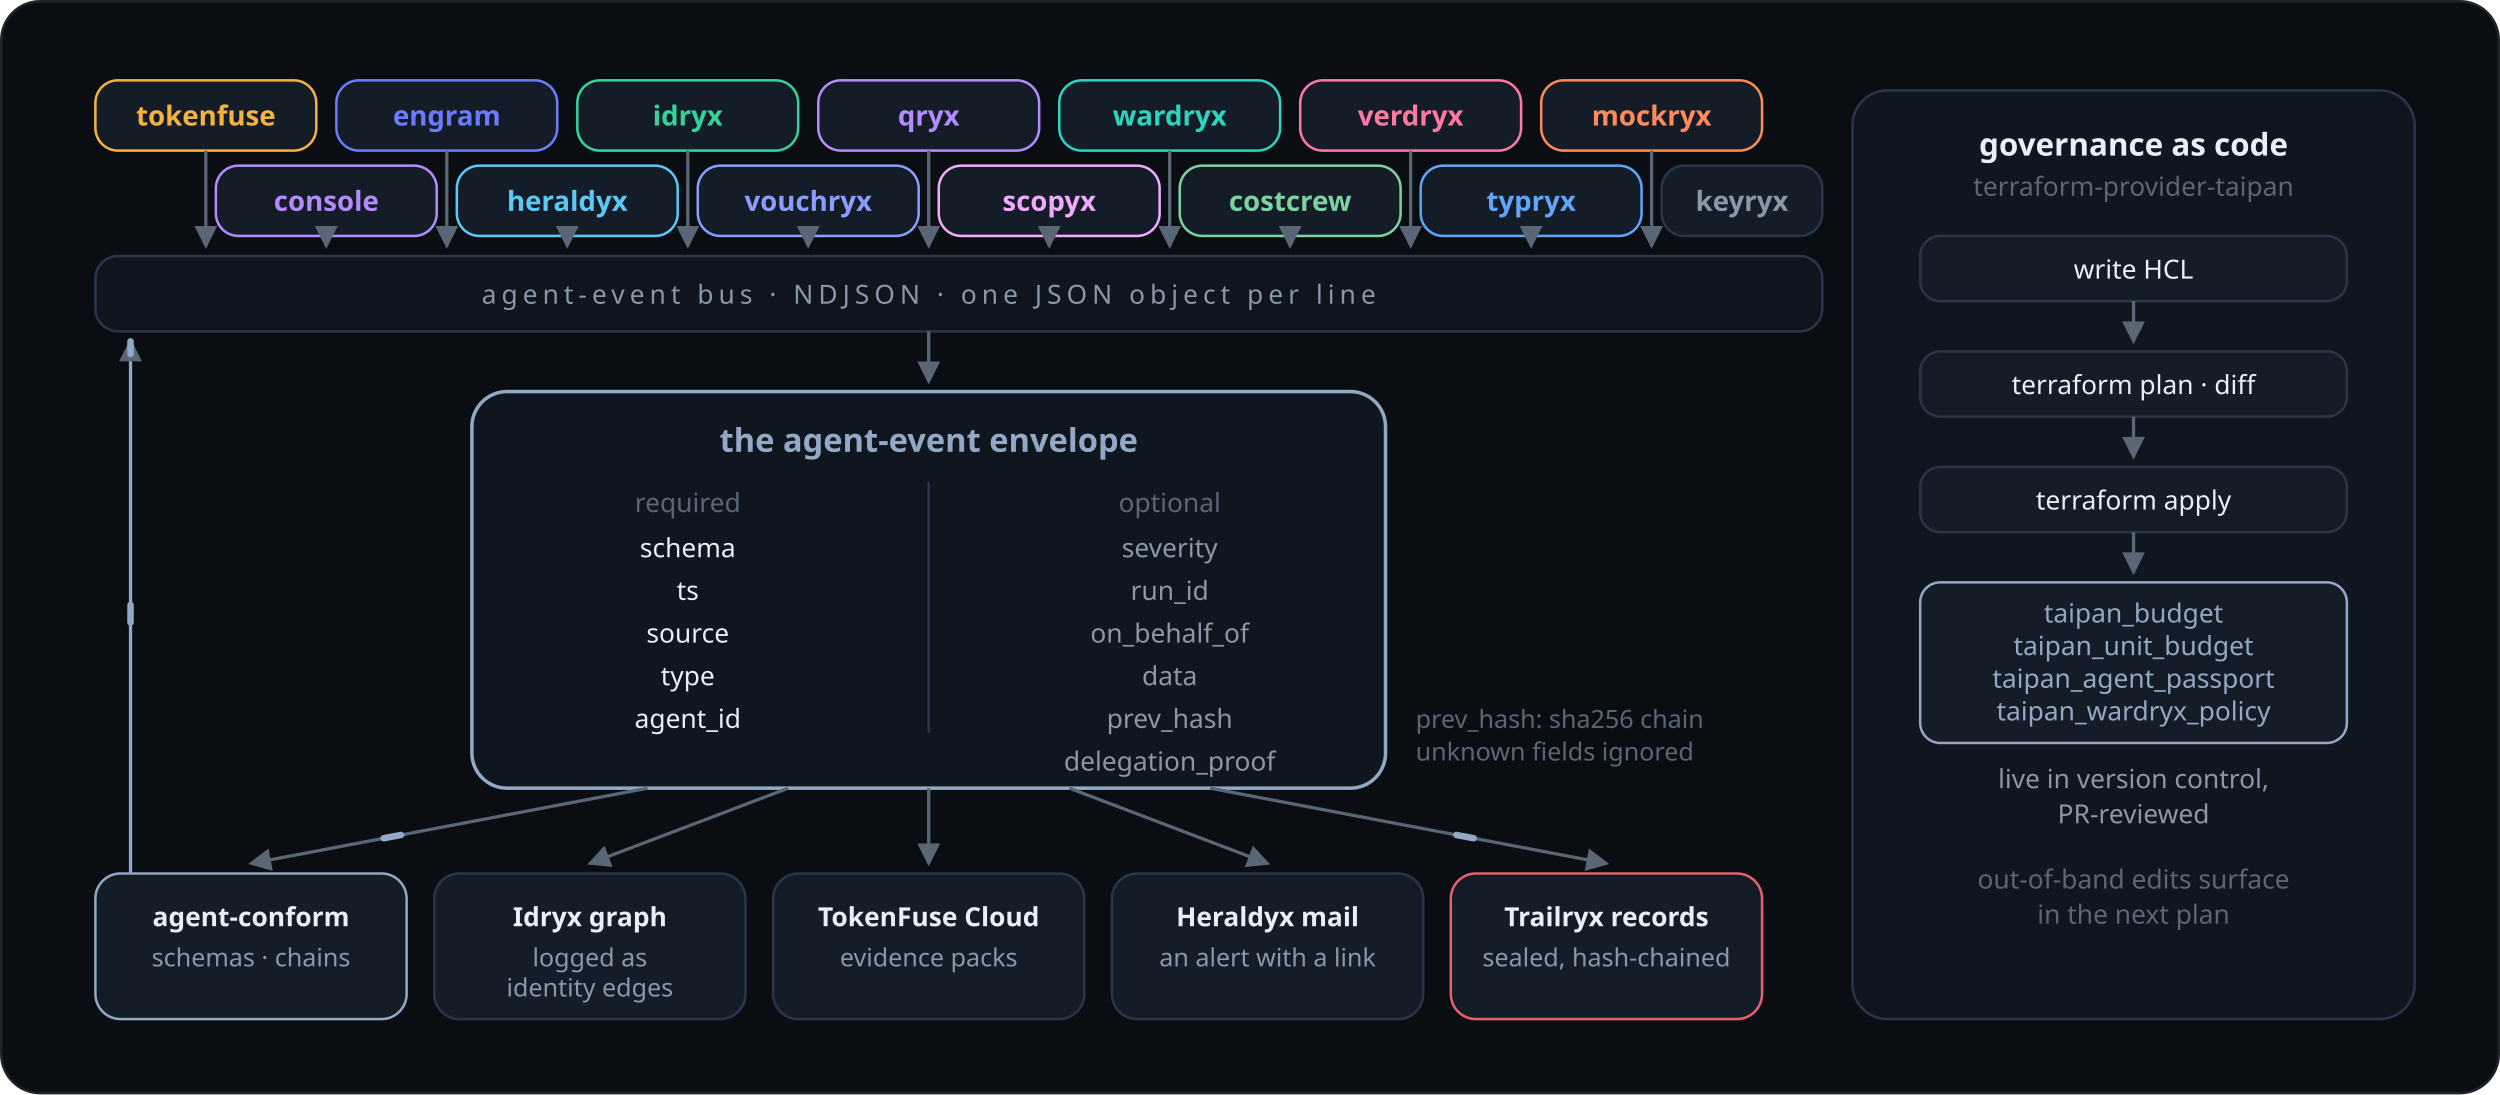
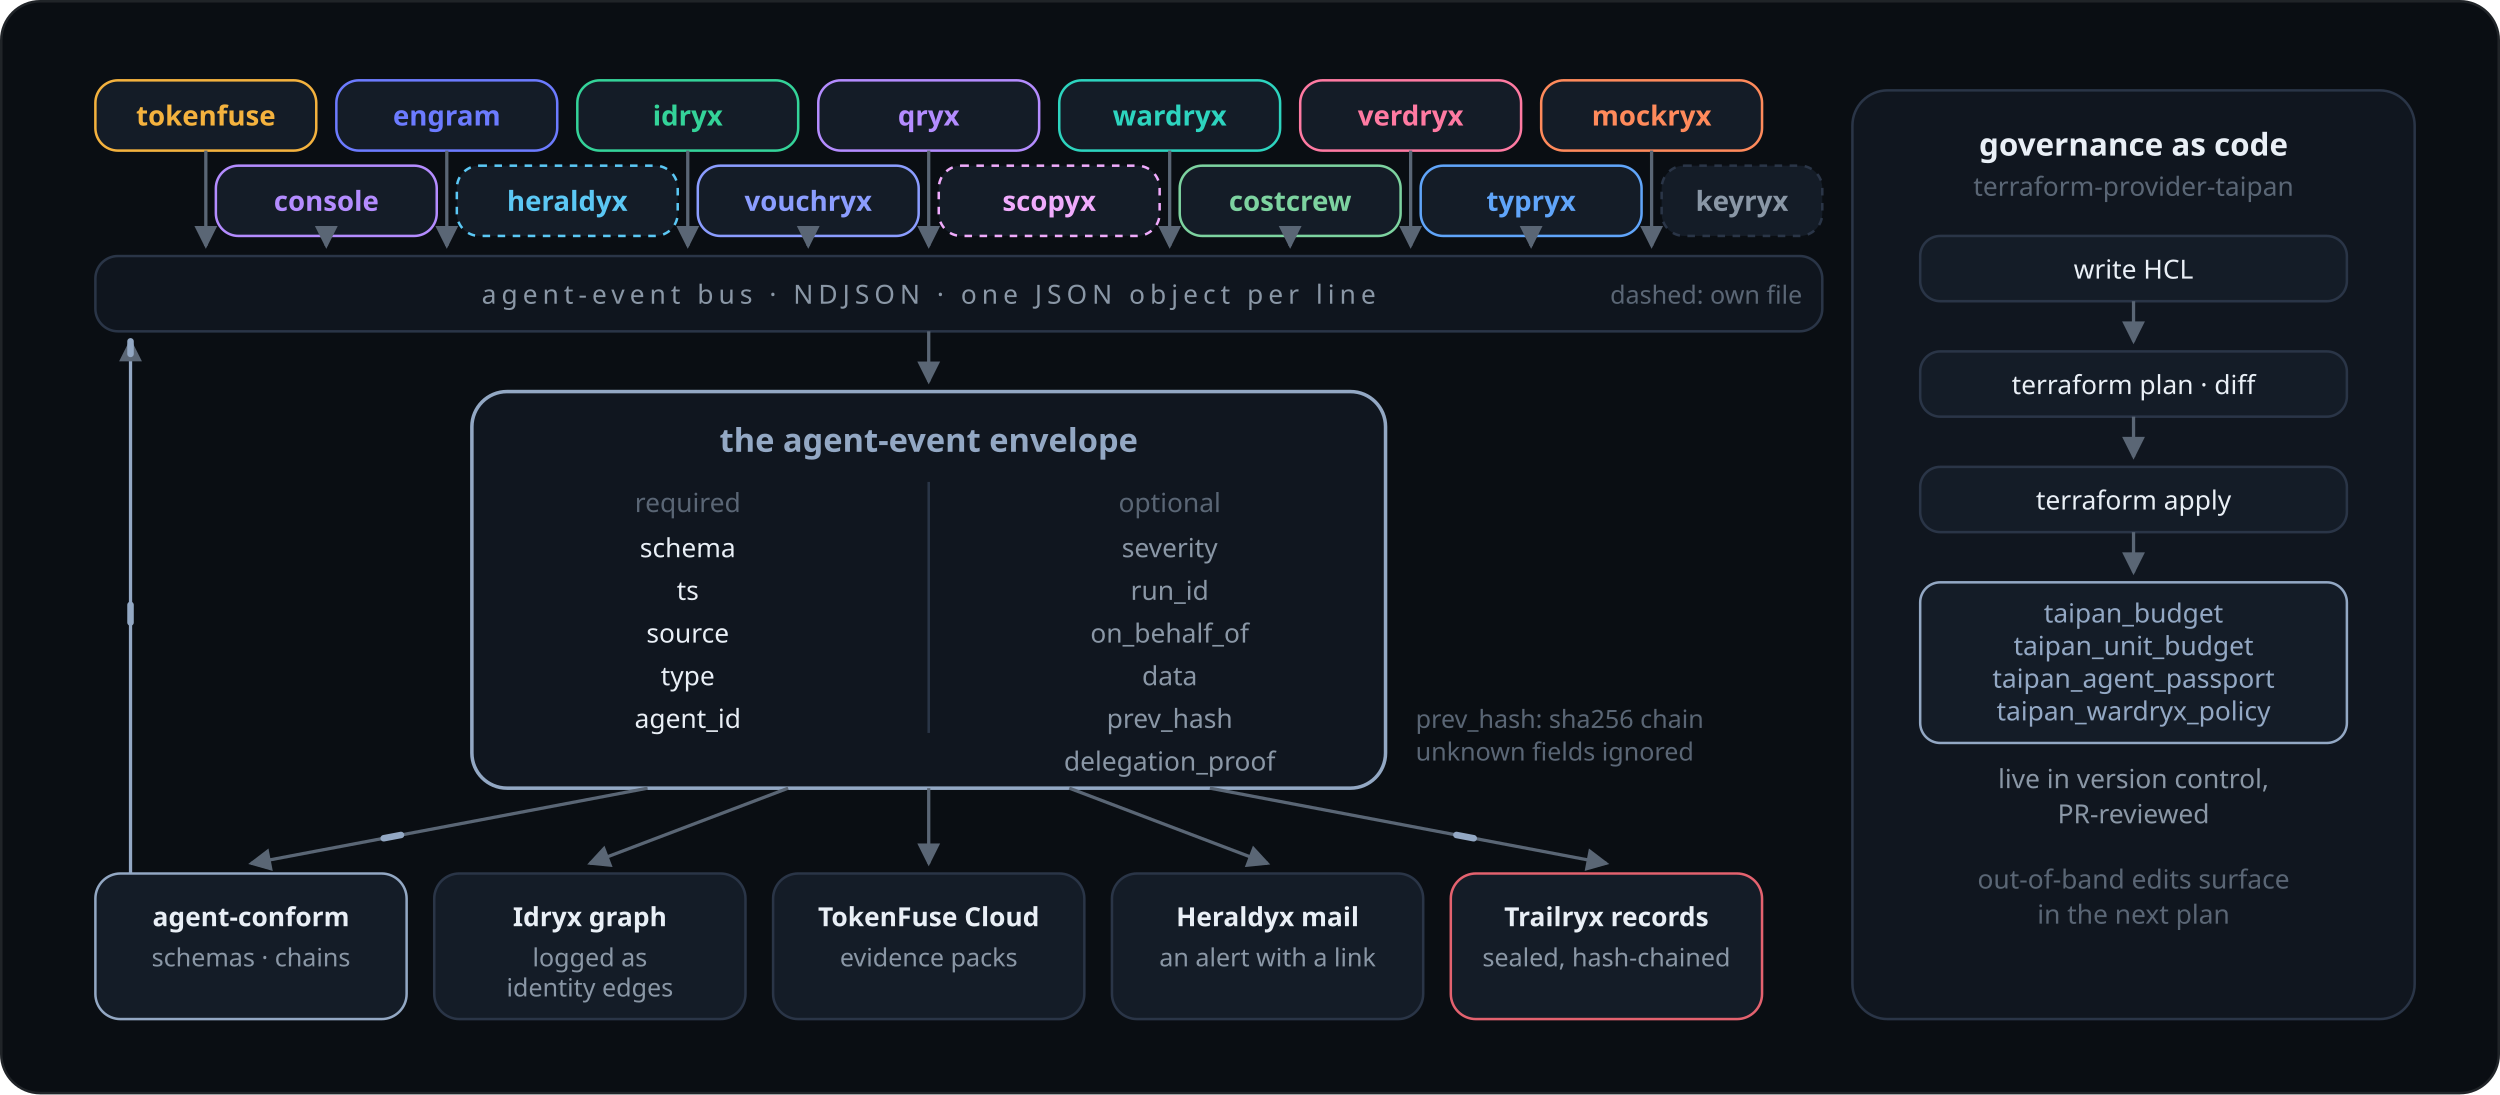
- <svg xmlns="http://www.w3.org/2000/svg" viewBox="-18 -18 996 436" width="996" height="436" role="img" aria-label="Platform: fifteen registered sources write one envelope onto one NDJSON bus, and five consumers read it back">
+ <svg xmlns="http://www.w3.org/2000/svg" viewBox="-18 -18 996 436" width="996" height="436" role="img" aria-label="Platform: fifteen registered sources write one envelope, twelve of them onto one NDJSON bus, and five consumers read it back">
  <style>@media (prefers-reduced-motion: reduce){.rd-anim{display:none}}</style>
  <rect x="-18" y="-18" width="996" height="436" rx="16" fill="#0A0E13" />
  <rect x="-17.5" y="-17.5" width="995" height="435" rx="15.5" fill="none" stroke="rgba(255,255,255,.09)" />
  <defs>
    <marker id="ap" viewBox="0 0 8 8" refX="7" refY="4" markerWidth="7" markerHeight="7" orient="auto">
      <path d="M0 0 L8 4 L0 8 z" fill="#5A6675" />
    </marker>
  </defs>
  <g font-family="ui-monospace,Menlo" text-anchor="middle">
    <g font-size="11" font-weight="700">
      <rect x="20" y="14" width="88" height="28" rx="9" fill="#141C27" stroke="#F4B23E" />
      <text x="64" y="32" fill="#F4B23E">tokenfuse</text>
      <rect x="116" y="14" width="88" height="28" rx="9" fill="#141C27" stroke="#6C7BFF" />
      <text x="160" y="32" fill="#6C7BFF">engram</text>
      <rect x="212" y="14" width="88" height="28" rx="9" fill="#141C27" stroke="#34D399" />
      <text x="256" y="32" fill="#34D399">idryx</text>
      <rect x="308" y="14" width="88" height="28" rx="9" fill="#141C27" stroke="#B48CFF" />
      <text x="352" y="32" fill="#B48CFF">qryx</text>
      <rect x="404" y="14" width="88" height="28" rx="9" fill="#141C27" stroke="#2DD4BF" />
      <text x="448" y="32" fill="#2DD4BF">wardryx</text>
      <rect x="500" y="14" width="88" height="28" rx="9" fill="#141C27" stroke="#FF7AA2" />
      <text x="544" y="32" fill="#FF7AA2">verdryx</text>
      <rect x="596" y="14" width="88" height="28" rx="9" fill="#141C27" stroke="#FF8A5B" />
      <text x="640" y="32" fill="#FF8A5B">mockryx</text>
      <rect x="68" y="48" width="88" height="28" rx="9" fill="#141C27" stroke="#B48CFF" />
      <text x="112" y="66" fill="#B48CFF">console</text>
-       <rect x="164" y="48" width="88" height="28" rx="9" fill="#141C27" stroke="#5BC8F5" />
+       <rect x="164" y="48" width="88" height="28" rx="9" fill="#141C27" stroke="#5BC8F5" stroke-dasharray="3 3" />
      <text x="208" y="66" fill="#5BC8F5">heraldyx</text>
      <rect x="260" y="48" width="88" height="28" rx="9" fill="#141C27" stroke="#8B9DFF" />
      <text x="304" y="66" fill="#8B9DFF">vouchryx</text>
-       <rect x="356" y="48" width="88" height="28" rx="9" fill="#141C27" stroke="#F0ABFC" />
+       <rect x="356" y="48" width="88" height="28" rx="9" fill="#141C27" stroke="#F0ABFC" stroke-dasharray="3 3" />
      <text x="400" y="66" fill="#F0ABFC">scopyx</text>
      <rect x="452" y="48" width="88" height="28" rx="9" fill="#141C27" stroke="#7DD3A0" />
      <text x="496" y="66" fill="#7DD3A0">costcrew</text>
      <rect x="548" y="48" width="88" height="28" rx="9" fill="#141C27" stroke="#60A5FA" />
      <text x="592" y="66" fill="#60A5FA">typryx</text>
-       <rect x="644" y="48" width="64" height="28" rx="9" fill="#141C27" stroke="#2a3547" />
+       <rect x="644" y="48" width="64" height="28" rx="9" fill="#141C27" stroke="#2a3547" stroke-dasharray="3 3" />
      <text x="676" y="66" fill="#8A97A6">keyryx</text>
    </g>
    <rect x="20" y="84" width="688" height="30" rx="9" fill="#0F151E" stroke="#2a3547" />
    <text x="352" y="103" fill="#8A97A6" font-size="10.5" letter-spacing="2">agent-event bus · NDJSON · one JSON object per line</text>
+     <text x="700" y="103" fill="#5A6675" font-size="10" text-anchor="end">dashed: own file</text>
    <rect x="170" y="138" width="364" height="158" rx="14" fill="#10161F" stroke="#93A8C4" stroke-width="1.4" />
    <rect x="170" y="138" width="364" height="158" rx="14" fill="none" stroke="#0A0E13" stroke-width="1.6" class="rd-anim" opacity="0">
      <animate attributeName="opacity" values="0;.55;0" dur="3.4s" repeatCount="indefinite" />
    </rect>
    <text x="352" y="162" fill="#93A8C4" font-size="13" font-weight="700">the agent-event envelope</text>
    <line x1="352" y1="174" x2="352" y2="274" stroke="#2a3547" />
    <text x="256" y="186" fill="#5A6675" font-size="10.5">required</text>
    <text x="448" y="186" fill="#5A6675" font-size="10.5">optional</text>
    <g font-size="10.5" fill="#E9EFF6">
      <text x="256" y="204">schema</text>
      <text x="256" y="221">ts</text>
      <text x="256" y="238">source</text>
      <text x="256" y="255">type</text>
      <text x="256" y="272">agent_id</text>
    </g>
    <g font-size="10.5" fill="#8A97A6">
      <text x="448" y="204">severity</text>
      <text x="448" y="221">run_id</text>
      <text x="448" y="238">on_behalf_of</text>
      <text x="448" y="255">data</text>
      <text x="448" y="272">prev_hash</text>
      <text x="448" y="289">delegation_proof</text>
    </g>
    <g fill="#5A6675" font-size="10" text-anchor="start">
      <text x="546" y="272">prev_hash: sha256 chain</text>
      <text x="546" y="285">unknown fields ignored</text>
    </g>
    <g font-size="10.5" font-weight="700">
      <rect x="20" y="330" width="124" height="58" rx="10" fill="#141C27" stroke="#93A8C4" />
      <text x="82" y="351" fill="#E9EFF6">agent-conform</text>
      <rect x="155" y="330" width="124" height="58" rx="10" fill="#141C27" stroke="#2a3547" />
      <text x="217" y="351" fill="#E9EFF6">Idryx graph</text>
      <rect x="290" y="330" width="124" height="58" rx="10" fill="#141C27" stroke="#2a3547" />
      <text x="352" y="351" fill="#E9EFF6">TokenFuse Cloud</text>
      <rect x="425" y="330" width="124" height="58" rx="10" fill="#141C27" stroke="#2a3547" />
      <text x="487" y="351" fill="#E9EFF6">Heraldyx mail</text>
      <rect x="560" y="330" width="124" height="58" rx="10" fill="#141C27" stroke="#E4626F" />
      <text x="622" y="351" fill="#E9EFF6">Trailryx records</text>
    </g>
    <g font-size="10" fill="#8A97A6">
      <text x="82" y="367">schemas · chains</text>
      <text x="217" y="367">logged as</text>
      <text x="217" y="379">identity edges</text>
      <text x="352" y="367">evidence packs</text>
      <text x="487" y="367">an alert with a link</text>
      <text x="622" y="367">sealed, hash-chained</text>
    </g>
    <rect x="720" y="18" width="224" height="370" rx="14" fill="#10161F" stroke="#2a3547" />
    <text x="832" y="44" fill="#E9EFF6" font-size="12.5" font-weight="700">governance as code</text>
    <text x="832" y="60" fill="#5A6675" font-size="10.5">terraform-provider-taipan</text>
    <g font-size="10.5">
      <rect x="747" y="76" width="170" height="26" rx="8" fill="#141C27" stroke="#2a3547" />
      <text x="832" y="93" fill="#E9EFF6">write HCL</text>
      <rect x="747" y="122" width="170" height="26" rx="8" fill="#141C27" stroke="#2a3547" />
      <text x="832" y="139" fill="#E9EFF6">terraform plan · diff</text>
      <rect x="747" y="168" width="170" height="26" rx="8" fill="#141C27" stroke="#2a3547" />
      <text x="832" y="185" fill="#E9EFF6">terraform apply</text>
    </g>
    <rect x="747" y="214" width="170" height="64" rx="8" fill="#141C27" stroke="#93A8C4" />
    <g font-size="10.5" fill="#93A8C4">
      <text x="832" y="230">taipan_budget</text>
      <text x="832" y="243">taipan_unit_budget</text>
      <text x="832" y="256">taipan_agent_passport</text>
      <text x="832" y="269">taipan_wardryx_policy</text>
    </g>
    <text x="832" y="296" fill="#8A97A6" font-size="10.5">live in version control,</text>
    <text x="832" y="310" fill="#8A97A6" font-size="10.5">PR-reviewed</text>
    <text x="832" y="336" fill="#5A6675" font-size="10.5">out-of-band edits surface</text>
    <text x="832" y="350" fill="#5A6675" font-size="10.5">in the next plan</text>
  </g>
  <g stroke="#5A6675" stroke-width="1.3" class="flow">
    <line x1="64" y1="42" x2="64" y2="80" marker-end="url(#ap)" />
    <line x1="160" y1="42" x2="160" y2="80" marker-end="url(#ap)" />
    <line x1="256" y1="42" x2="256" y2="80" marker-end="url(#ap)" />
    <line x1="352" y1="42" x2="352" y2="80" marker-end="url(#ap)" />
    <line x1="448" y1="42" x2="448" y2="80" marker-end="url(#ap)" />
    <line x1="544" y1="42" x2="544" y2="80" marker-end="url(#ap)" />
    <line x1="640" y1="42" x2="640" y2="80" marker-end="url(#ap)" />
    <line x1="112" y1="76" x2="112" y2="80" marker-end="url(#ap)" />
-     <line x1="208" y1="76" x2="208" y2="80" marker-end="url(#ap)" />
    <line x1="304" y1="76" x2="304" y2="80" marker-end="url(#ap)" />
-     <line x1="400" y1="76" x2="400" y2="80" marker-end="url(#ap)" />
    <line x1="496" y1="76" x2="496" y2="80" marker-end="url(#ap)" />
    <line x1="592" y1="76" x2="592" y2="80" marker-end="url(#ap)" />
    <line x1="34" y1="330" x2="34" y2="118" stroke="#93A8C4" marker-end="url(#ap)" />
    <line x1="352" y1="114" x2="352" y2="134" marker-end="url(#ap)" />
    <line x1="240" y1="296" x2="82" y2="326" marker-end="url(#ap)" />
    <line x1="296" y1="296" x2="217" y2="326" marker-end="url(#ap)" />
    <line x1="352" y1="296" x2="352" y2="326" marker-end="url(#ap)" />
    <line x1="408" y1="296" x2="487" y2="326" marker-end="url(#ap)" />
    <line x1="464" y1="296" x2="622" y2="326" marker-end="url(#ap)" />
    <line x1="832" y1="102" x2="832" y2="118" marker-end="url(#ap)" />
    <line x1="832" y1="148" x2="832" y2="164" marker-end="url(#ap)" />
    <line x1="832" y1="194" x2="832" y2="210" marker-end="url(#ap)" />
  </g>
  <g fill="none" class="rd-anim">
    <line x1="64" y1="42" x2="64" y2="80" pathLength="100" stroke="#93A8C4" stroke-width="2.6" stroke-linecap="round" stroke-dasharray="7 100" stroke-dashoffset="7">
      <animate attributeName="stroke-dashoffset" from="7" to="-100" dur="2.4s" begin="-0.00s" repeatCount="indefinite" />
    </line>
    <line x1="160" y1="42" x2="160" y2="80" pathLength="100" stroke="#93A8C4" stroke-width="2.6" stroke-linecap="round" stroke-dasharray="7 100" stroke-dashoffset="7">
      <animate attributeName="stroke-dashoffset" from="7" to="-100" dur="2.4s" begin="-0.37s" repeatCount="indefinite" />
    </line>
    <line x1="256" y1="42" x2="256" y2="80" pathLength="100" stroke="#93A8C4" stroke-width="2.6" stroke-linecap="round" stroke-dasharray="7 100" stroke-dashoffset="7">
      <animate attributeName="stroke-dashoffset" from="7" to="-100" dur="2.4s" begin="-0.74s" repeatCount="indefinite" />
    </line>
    <line x1="352" y1="42" x2="352" y2="80" pathLength="100" stroke="#93A8C4" stroke-width="2.6" stroke-linecap="round" stroke-dasharray="7 100" stroke-dashoffset="7">
      <animate attributeName="stroke-dashoffset" from="7" to="-100" dur="2.4s" begin="-1.11s" repeatCount="indefinite" />
    </line>
    <line x1="448" y1="42" x2="448" y2="80" pathLength="100" stroke="#93A8C4" stroke-width="2.6" stroke-linecap="round" stroke-dasharray="7 100" stroke-dashoffset="7">
      <animate attributeName="stroke-dashoffset" from="7" to="-100" dur="2.4s" begin="-1.48s" repeatCount="indefinite" />
    </line>
    <line x1="544" y1="42" x2="544" y2="80" pathLength="100" stroke="#93A8C4" stroke-width="2.6" stroke-linecap="round" stroke-dasharray="7 100" stroke-dashoffset="7">
      <animate attributeName="stroke-dashoffset" from="7" to="-100" dur="2.4s" begin="-1.85s" repeatCount="indefinite" />
    </line>
    <line x1="640" y1="42" x2="640" y2="80" pathLength="100" stroke="#93A8C4" stroke-width="2.6" stroke-linecap="round" stroke-dasharray="7 100" stroke-dashoffset="7">
      <animate attributeName="stroke-dashoffset" from="7" to="-100" dur="2.4s" begin="-2.22s" repeatCount="indefinite" />
    </line>
    <line x1="112" y1="76" x2="112" y2="80" pathLength="100" stroke="#93A8C4" stroke-width="2.6" stroke-linecap="round" stroke-dasharray="7 100" stroke-dashoffset="7">
      <animate attributeName="stroke-dashoffset" from="7" to="-100" dur="2.4s" begin="-2.59s" repeatCount="indefinite" />
    </line>
-     <line x1="208" y1="76" x2="208" y2="80" pathLength="100" stroke="#93A8C4" stroke-width="2.6" stroke-linecap="round" stroke-dasharray="7 100" stroke-dashoffset="7">
+     <line x1="304" y1="76" x2="304" y2="80" pathLength="100" stroke="#93A8C4" stroke-width="2.6" stroke-linecap="round" stroke-dasharray="7 100" stroke-dashoffset="7">
      <animate attributeName="stroke-dashoffset" from="7" to="-100" dur="2.4s" begin="-2.96s" repeatCount="indefinite" />
    </line>
-     <line x1="304" y1="76" x2="304" y2="80" pathLength="100" stroke="#93A8C4" stroke-width="2.6" stroke-linecap="round" stroke-dasharray="7 100" stroke-dashoffset="7">
+     <line x1="496" y1="76" x2="496" y2="80" pathLength="100" stroke="#93A8C4" stroke-width="2.6" stroke-linecap="round" stroke-dasharray="7 100" stroke-dashoffset="7">
      <animate attributeName="stroke-dashoffset" from="7" to="-100" dur="2.4s" begin="-3.33s" repeatCount="indefinite" />
    </line>
-     <line x1="400" y1="76" x2="400" y2="80" pathLength="100" stroke="#93A8C4" stroke-width="2.6" stroke-linecap="round" stroke-dasharray="7 100" stroke-dashoffset="7">
+     <line x1="592" y1="76" x2="592" y2="80" pathLength="100" stroke="#93A8C4" stroke-width="2.6" stroke-linecap="round" stroke-dasharray="7 100" stroke-dashoffset="7">
      <animate attributeName="stroke-dashoffset" from="7" to="-100" dur="2.4s" begin="-3.70s" repeatCount="indefinite" />
    </line>
-     <line x1="496" y1="76" x2="496" y2="80" pathLength="100" stroke="#93A8C4" stroke-width="2.6" stroke-linecap="round" stroke-dasharray="7 100" stroke-dashoffset="7">
+     <line x1="34" y1="330" x2="34" y2="118" pathLength="100" stroke="#93A8C4" stroke-width="2.6" stroke-linecap="round" stroke-dasharray="7 100" stroke-dashoffset="7">
      <animate attributeName="stroke-dashoffset" from="7" to="-100" dur="2.4s" begin="-4.07s" repeatCount="indefinite" />
    </line>
-     <line x1="592" y1="76" x2="592" y2="80" pathLength="100" stroke="#93A8C4" stroke-width="2.6" stroke-linecap="round" stroke-dasharray="7 100" stroke-dashoffset="7">
+     <line x1="352" y1="114" x2="352" y2="134" pathLength="100" stroke="#93A8C4" stroke-width="2.6" stroke-linecap="round" stroke-dasharray="7 100" stroke-dashoffset="7">
      <animate attributeName="stroke-dashoffset" from="7" to="-100" dur="2.4s" begin="-4.44s" repeatCount="indefinite" />
    </line>
-     <line x1="34" y1="330" x2="34" y2="118" pathLength="100" stroke="#93A8C4" stroke-width="2.6" stroke-linecap="round" stroke-dasharray="7 100" stroke-dashoffset="7">
+     <line x1="240" y1="296" x2="82" y2="326" pathLength="100" stroke="#93A8C4" stroke-width="2.6" stroke-linecap="round" stroke-dasharray="7 100" stroke-dashoffset="7">
      <animate attributeName="stroke-dashoffset" from="7" to="-100" dur="2.4s" begin="-4.81s" repeatCount="indefinite" />
    </line>
-     <line x1="352" y1="114" x2="352" y2="134" pathLength="100" stroke="#93A8C4" stroke-width="2.6" stroke-linecap="round" stroke-dasharray="7 100" stroke-dashoffset="7">
+     <line x1="296" y1="296" x2="217" y2="326" pathLength="100" stroke="#93A8C4" stroke-width="2.6" stroke-linecap="round" stroke-dasharray="7 100" stroke-dashoffset="7">
      <animate attributeName="stroke-dashoffset" from="7" to="-100" dur="2.4s" begin="-5.18s" repeatCount="indefinite" />
    </line>
-     <line x1="240" y1="296" x2="82" y2="326" pathLength="100" stroke="#93A8C4" stroke-width="2.6" stroke-linecap="round" stroke-dasharray="7 100" stroke-dashoffset="7">
+     <line x1="352" y1="296" x2="352" y2="326" pathLength="100" stroke="#93A8C4" stroke-width="2.6" stroke-linecap="round" stroke-dasharray="7 100" stroke-dashoffset="7">
      <animate attributeName="stroke-dashoffset" from="7" to="-100" dur="2.4s" begin="-5.55s" repeatCount="indefinite" />
    </line>
-     <line x1="296" y1="296" x2="217" y2="326" pathLength="100" stroke="#93A8C4" stroke-width="2.6" stroke-linecap="round" stroke-dasharray="7 100" stroke-dashoffset="7">
+     <line x1="408" y1="296" x2="487" y2="326" pathLength="100" stroke="#93A8C4" stroke-width="2.6" stroke-linecap="round" stroke-dasharray="7 100" stroke-dashoffset="7">
      <animate attributeName="stroke-dashoffset" from="7" to="-100" dur="2.4s" begin="-5.92s" repeatCount="indefinite" />
    </line>
-     <line x1="352" y1="296" x2="352" y2="326" pathLength="100" stroke="#93A8C4" stroke-width="2.6" stroke-linecap="round" stroke-dasharray="7 100" stroke-dashoffset="7">
+     <line x1="464" y1="296" x2="622" y2="326" pathLength="100" stroke="#93A8C4" stroke-width="2.6" stroke-linecap="round" stroke-dasharray="7 100" stroke-dashoffset="7">
      <animate attributeName="stroke-dashoffset" from="7" to="-100" dur="2.4s" begin="-6.29s" repeatCount="indefinite" />
    </line>
-     <line x1="408" y1="296" x2="487" y2="326" pathLength="100" stroke="#93A8C4" stroke-width="2.6" stroke-linecap="round" stroke-dasharray="7 100" stroke-dashoffset="7">
+     <line x1="832" y1="102" x2="832" y2="118" pathLength="100" stroke="#93A8C4" stroke-width="2.6" stroke-linecap="round" stroke-dasharray="7 100" stroke-dashoffset="7">
      <animate attributeName="stroke-dashoffset" from="7" to="-100" dur="2.4s" begin="-6.66s" repeatCount="indefinite" />
    </line>
-     <line x1="464" y1="296" x2="622" y2="326" pathLength="100" stroke="#93A8C4" stroke-width="2.6" stroke-linecap="round" stroke-dasharray="7 100" stroke-dashoffset="7">
+     <line x1="832" y1="148" x2="832" y2="164" pathLength="100" stroke="#93A8C4" stroke-width="2.6" stroke-linecap="round" stroke-dasharray="7 100" stroke-dashoffset="7">
      <animate attributeName="stroke-dashoffset" from="7" to="-100" dur="2.4s" begin="-7.03s" repeatCount="indefinite" />
    </line>
-     <line x1="832" y1="102" x2="832" y2="118" pathLength="100" stroke="#93A8C4" stroke-width="2.6" stroke-linecap="round" stroke-dasharray="7 100" stroke-dashoffset="7">
+     <line x1="832" y1="194" x2="832" y2="210" pathLength="100" stroke="#93A8C4" stroke-width="2.6" stroke-linecap="round" stroke-dasharray="7 100" stroke-dashoffset="7">
      <animate attributeName="stroke-dashoffset" from="7" to="-100" dur="2.4s" begin="-7.40s" repeatCount="indefinite" />
-     </line>
-     <line x1="832" y1="148" x2="832" y2="164" pathLength="100" stroke="#93A8C4" stroke-width="2.6" stroke-linecap="round" stroke-dasharray="7 100" stroke-dashoffset="7">
-       <animate attributeName="stroke-dashoffset" from="7" to="-100" dur="2.4s" begin="-7.77s" repeatCount="indefinite" />
-     </line>
-     <line x1="832" y1="194" x2="832" y2="210" pathLength="100" stroke="#93A8C4" stroke-width="2.6" stroke-linecap="round" stroke-dasharray="7 100" stroke-dashoffset="7">
-       <animate attributeName="stroke-dashoffset" from="7" to="-100" dur="2.4s" begin="-8.14s" repeatCount="indefinite" />
    </line>
  </g>
</svg>
